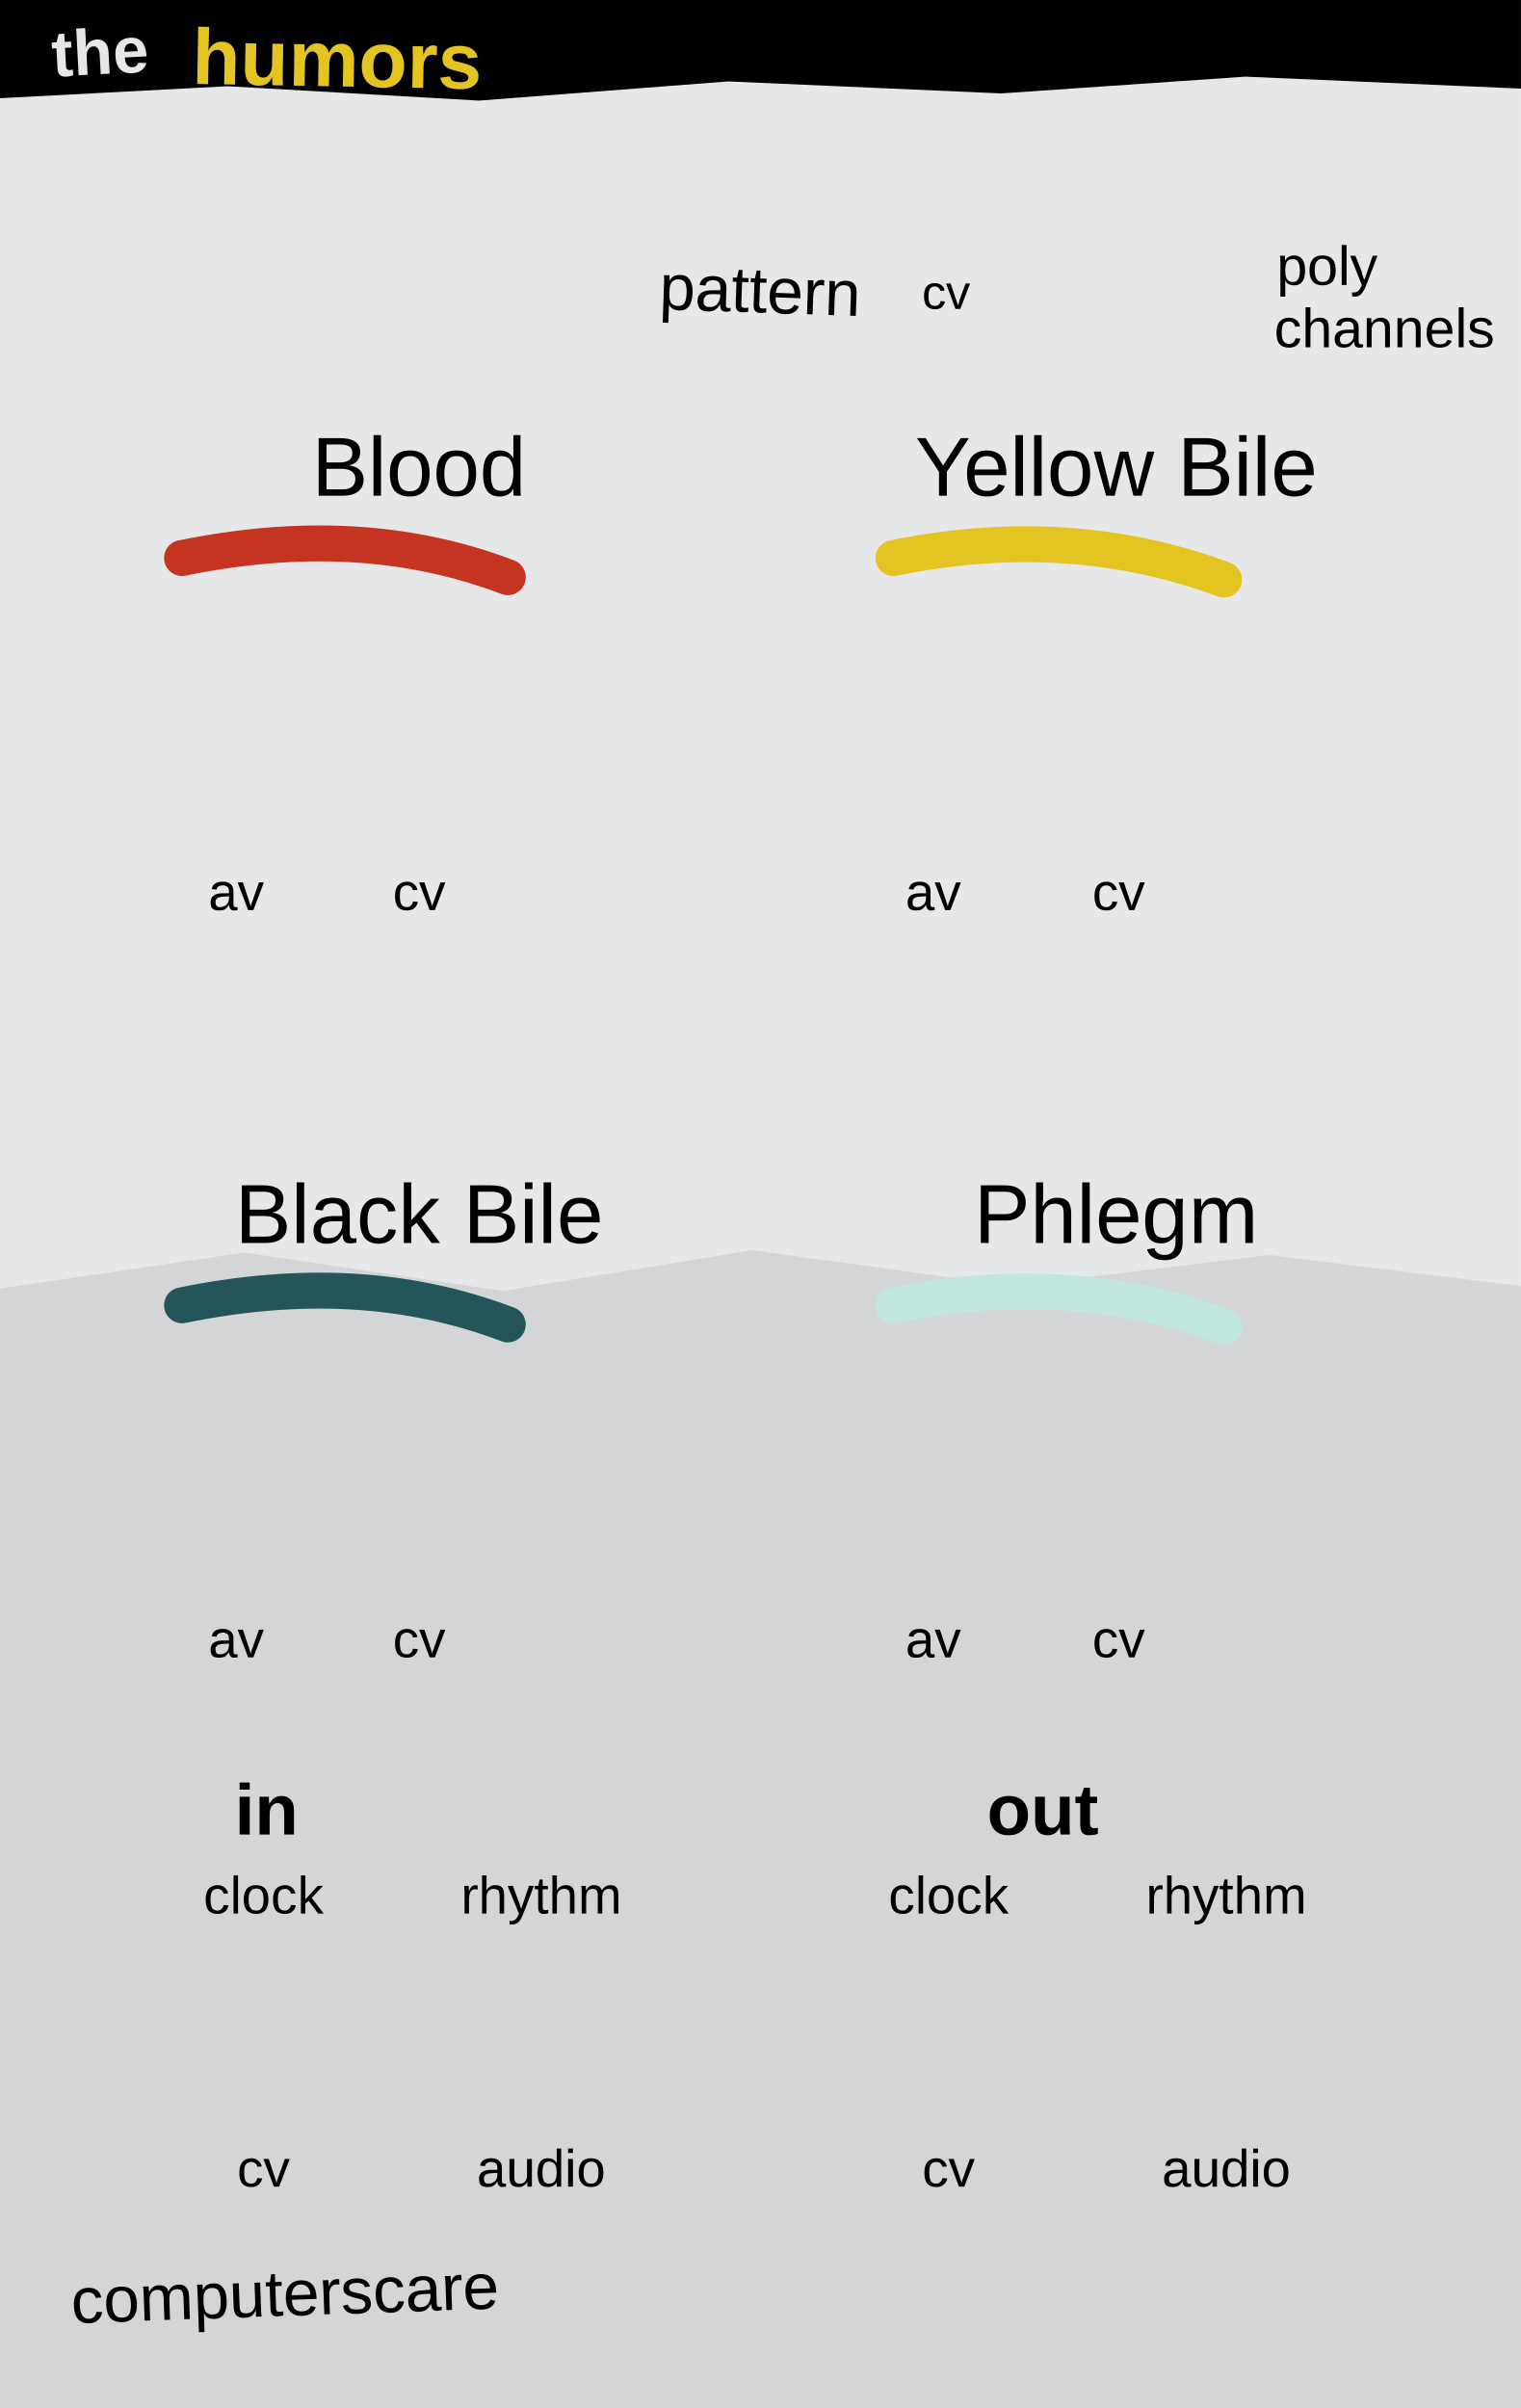
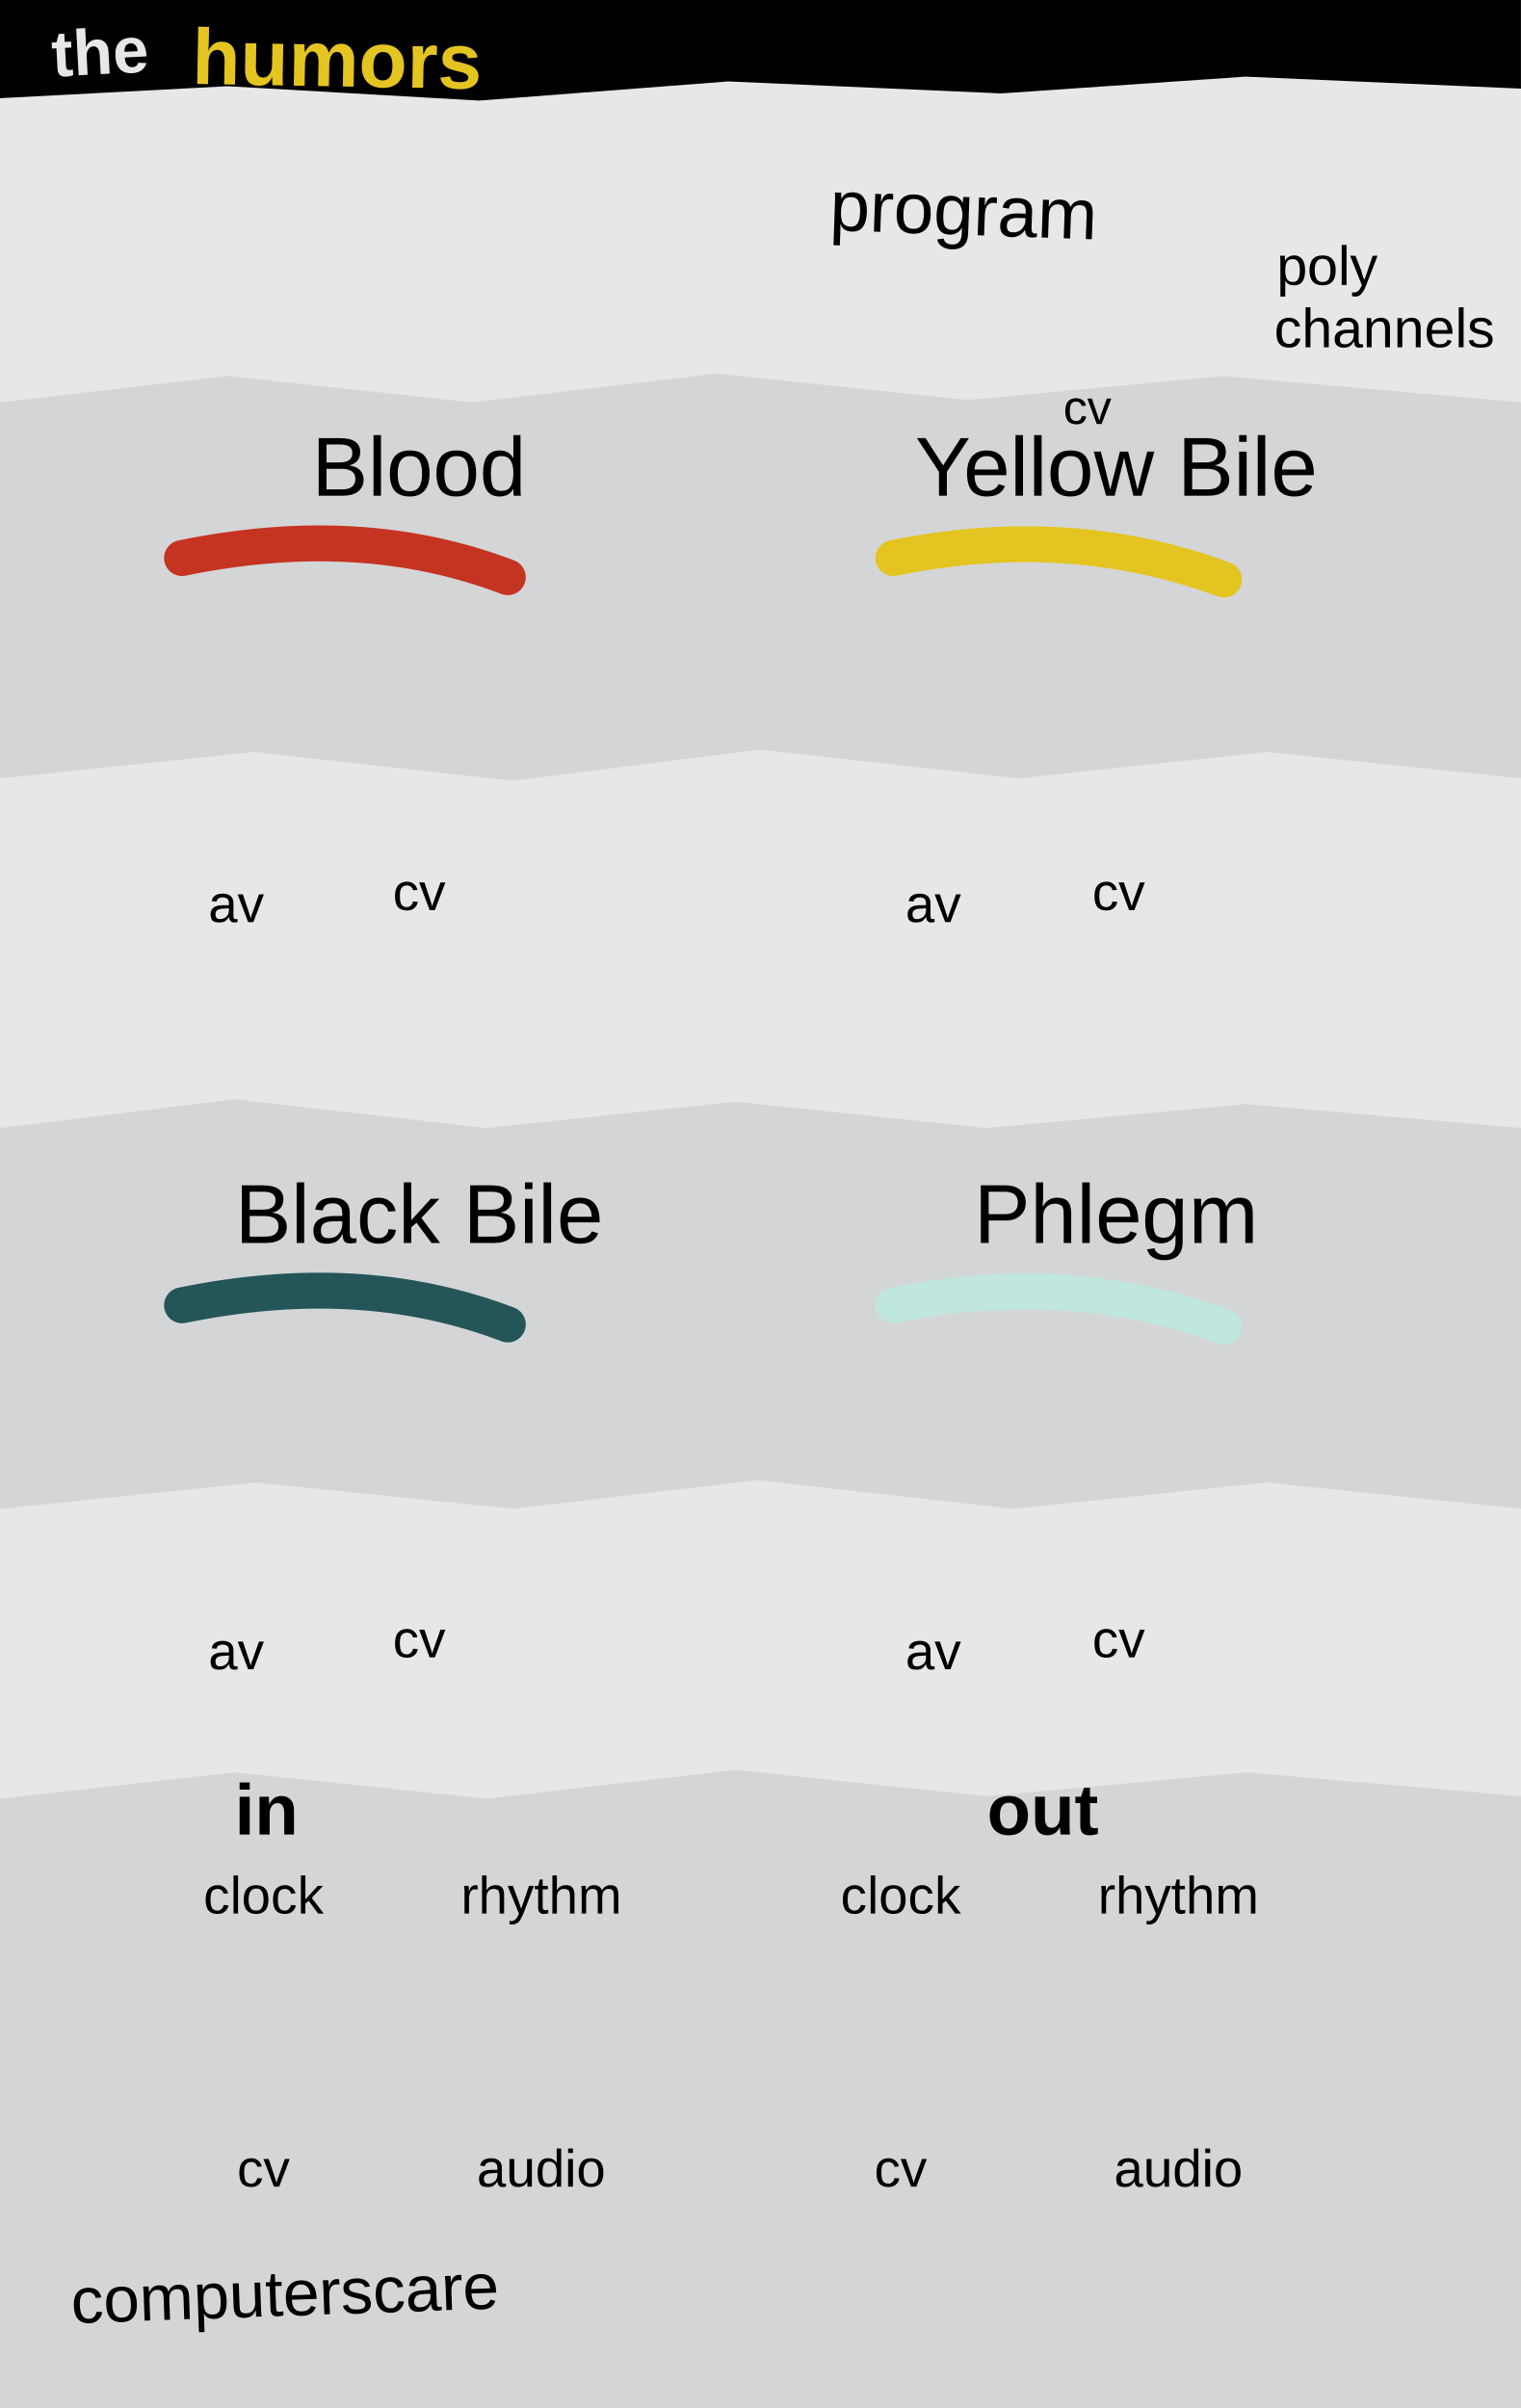
<svg xmlns="http://www.w3.org/2000/svg" width="240" height="380" viewBox="0 0 63.5 100.542" version="1.1">
  <rect x="0" y="0" width="63.5" height="100.542" fill="#e6e7e8" />
  <path d="M0 0h63.5v3.7l-11.5-.5-10.2.7-11.4-.5-10.4.8-10.5-.6L0 4.1z" fill="#000" />
-   <path d="M0 53.8l10.2-1.5 10.8 1.6 10.4-1.7 10.9 1.5 10.7-1.3 10.5 1.3v46.842H0z" fill="#d4d5d6" />
+   <path d="M0 16.8l9.5-1.1 10.2 1.1 10.2-1.2 10.5 1.1 10.7-1 12.4 1.1v15.7l-10.6-1.1-10.4 1.1-10.8-1.2-10.3 1.3-10.8-1.2L0 32.5z" fill="#d4d5d6" />
+   <path d="M0 47.1l9.8-1.2 10.5 1.2 10.4-1.1 10.5 1.1 10.8-1 11.5 1v15.9l-10.6-1.1-10.6 1.1-10.7-1.2-10.2 1.2-10.7-1.1L0 63z" fill="#d4d5d6" />
+   <path d="M0 75.1l9.8-1.1 10.5 1.1 10.4-1.2 10.5 1.1 10.8-1 11.5 1v25.542H0z" fill="#d4d5d6" />
  <path d="M7.6 23.3c4.9-1 9.4-.8 13.6.8" fill="none" stroke="#c43421" stroke-width="1.5" stroke-linecap="round" />
  <path d="M37.3 23.3c4.9-1 9.5-.7 13.8.9" fill="none" stroke="#e4c421" stroke-width="1.5" stroke-linecap="round" />
  <path d="M7.6 54.5c4.9-1 9.4-.8 13.6.8" fill="none" stroke="#245559" stroke-width="1.5" stroke-linecap="round" />
  <path d="M37.3 54.5c4.9-1 9.5-.7 13.8.9" fill="none" stroke="#c0e7de" stroke-width="1.5" stroke-linecap="round" />
  <text x="2.2" y="3.2" font-family="Arial, sans-serif" font-size="2.7" font-weight="700" fill="#e6e7e8" transform="rotate(-3 2.2 3.2)">the</text>
  <text x="8.0" y="3.5" font-family="Arial, sans-serif" font-size="3.3" font-weight="700" fill="#e4c421" transform="rotate(1 8 3.5)">humors</text>
-   <text x="27.5" y="12.9" font-family="Arial, sans-serif" font-size="2.7" fill="#000" transform="rotate(2 27.5 12.9)">pattern</text>
-   <text x="38.5" y="12.9" font-family="Arial, sans-serif" font-size="2.0" fill="#000">cv</text>
+   <text x="40.2" y="9.8" font-family="Arial, sans-serif" font-size="3.0" text-anchor="middle" fill="#000" transform="rotate(2 40.2 9.8)">program</text>
+   <text x="44.4" y="17.7" font-family="Arial, sans-serif" font-size="2.0" fill="#000">cv</text>
  <text x="53.3" y="11.9" font-family="Arial, sans-serif" font-size="2.3" fill="#000">poly</text>
  <text x="53.2" y="14.5" font-family="Arial, sans-serif" font-size="2.3" fill="#000">channels</text>
  <text x="17.5" y="20.7" font-family="Arial, sans-serif" font-size="3.5" text-anchor="middle" fill="#000">Blood</text>
  <text x="46.6" y="20.7" font-family="Arial, sans-serif" font-size="3.5" text-anchor="middle" fill="#000">Yellow Bile</text>
  <text x="17.5" y="51.9" font-family="Arial, sans-serif" font-size="3.5" text-anchor="middle" fill="#000">Black Bile</text>
  <text x="46.6" y="51.9" font-family="Arial, sans-serif" font-size="3.5" text-anchor="middle" fill="#000">Phlegm</text>
-   <text x="8.7" y="38.0" font-family="Arial, sans-serif" font-size="2.2" fill="#000">av</text>
+   <text x="8.7" y="38.5" font-family="Arial, sans-serif" font-size="2.2" fill="#000">av</text>
  <text x="16.4" y="38.0" font-family="Arial, sans-serif" font-size="2.2" fill="#000">cv</text>
-   <text x="37.8" y="38.0" font-family="Arial, sans-serif" font-size="2.2" fill="#000">av</text>
+   <text x="37.8" y="38.5" font-family="Arial, sans-serif" font-size="2.2" fill="#000">av</text>
  <text x="45.6" y="38.0" font-family="Arial, sans-serif" font-size="2.2" fill="#000">cv</text>
-   <text x="8.7" y="69.2" font-family="Arial, sans-serif" font-size="2.2" fill="#000">av</text>
+   <text x="8.7" y="69.7" font-family="Arial, sans-serif" font-size="2.2" fill="#000">av</text>
  <text x="16.4" y="69.2" font-family="Arial, sans-serif" font-size="2.2" fill="#000">cv</text>
-   <text x="37.8" y="69.2" font-family="Arial, sans-serif" font-size="2.2" fill="#000">av</text>
+   <text x="37.8" y="69.7" font-family="Arial, sans-serif" font-size="2.2" fill="#000">av</text>
  <text x="45.6" y="69.2" font-family="Arial, sans-serif" font-size="2.2" fill="#000">cv</text>
  <text x="9.8" y="76.6" font-family="Arial, sans-serif" font-size="3.0" font-weight="700" fill="#000">in</text>
  <text x="41.2" y="76.6" font-family="Arial, sans-serif" font-size="3.0" font-weight="700" fill="#000">out</text>
  <text x="11.0" y="79.9" font-family="Arial, sans-serif" font-size="2.2" text-anchor="middle" fill="#000">clock</text>
  <text x="22.6" y="79.9" font-family="Arial, sans-serif" font-size="2.2" text-anchor="middle" fill="#000">rhythm</text>
-   <text x="39.6" y="79.9" font-family="Arial, sans-serif" font-size="2.2" text-anchor="middle" fill="#000">clock</text>
-   <text x="51.2" y="79.9" font-family="Arial, sans-serif" font-size="2.2" text-anchor="middle" fill="#000">rhythm</text>
+   <text x="37.6" y="79.9" font-family="Arial, sans-serif" font-size="2.2" text-anchor="middle" fill="#000">clock</text>
+   <text x="49.2" y="79.9" font-family="Arial, sans-serif" font-size="2.2" text-anchor="middle" fill="#000">rhythm</text>
  <text x="11.0" y="91.3" font-family="Arial, sans-serif" font-size="2.2" text-anchor="middle" fill="#000">cv</text>
  <text x="22.6" y="91.3" font-family="Arial, sans-serif" font-size="2.2" text-anchor="middle" fill="#000">audio</text>
-   <text x="39.6" y="91.3" font-family="Arial, sans-serif" font-size="2.2" text-anchor="middle" fill="#000">cv</text>
-   <text x="51.2" y="91.3" font-family="Arial, sans-serif" font-size="2.2" text-anchor="middle" fill="#000">audio</text>
+   <text x="37.6" y="91.3" font-family="Arial, sans-serif" font-size="2.2" text-anchor="middle" fill="#000">cv</text>
+   <text x="49.2" y="91.3" font-family="Arial, sans-serif" font-size="2.2" text-anchor="middle" fill="#000">audio</text>
  <text x="3.0" y="97.0" font-family="Arial, sans-serif" font-size="2.7" fill="#000" transform="rotate(-2 3 97)">computerscare</text>
</svg>
